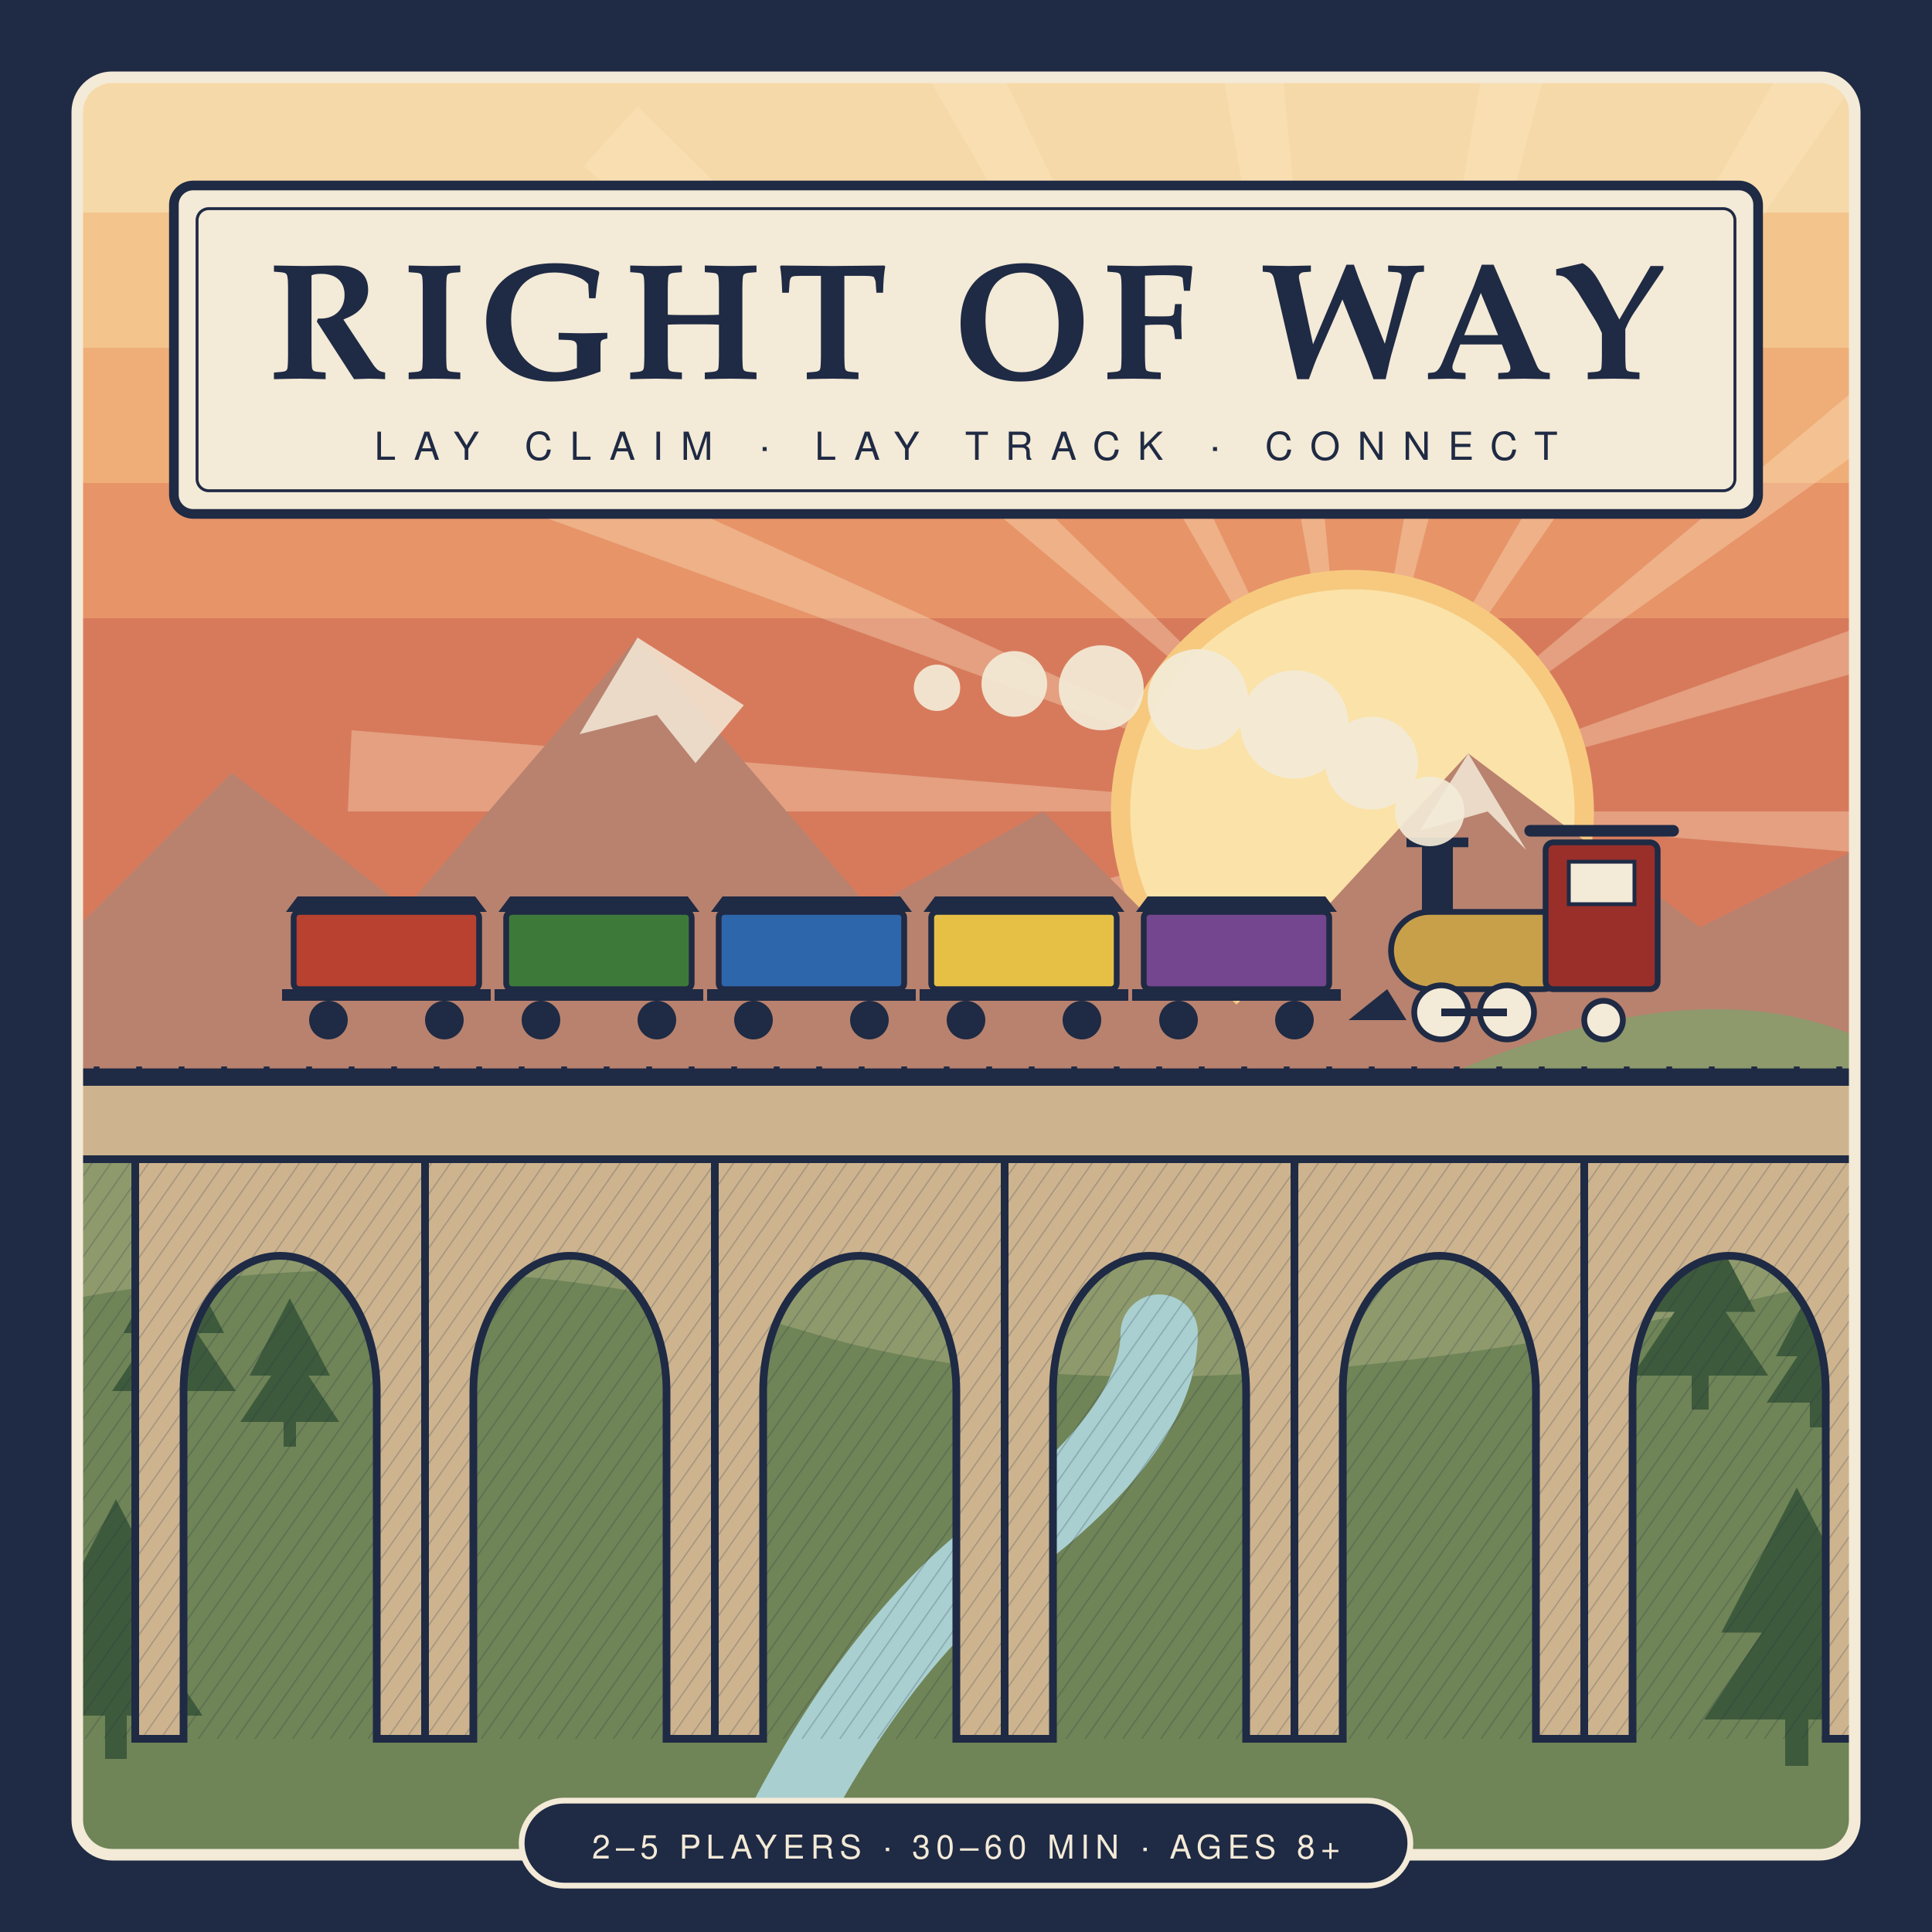
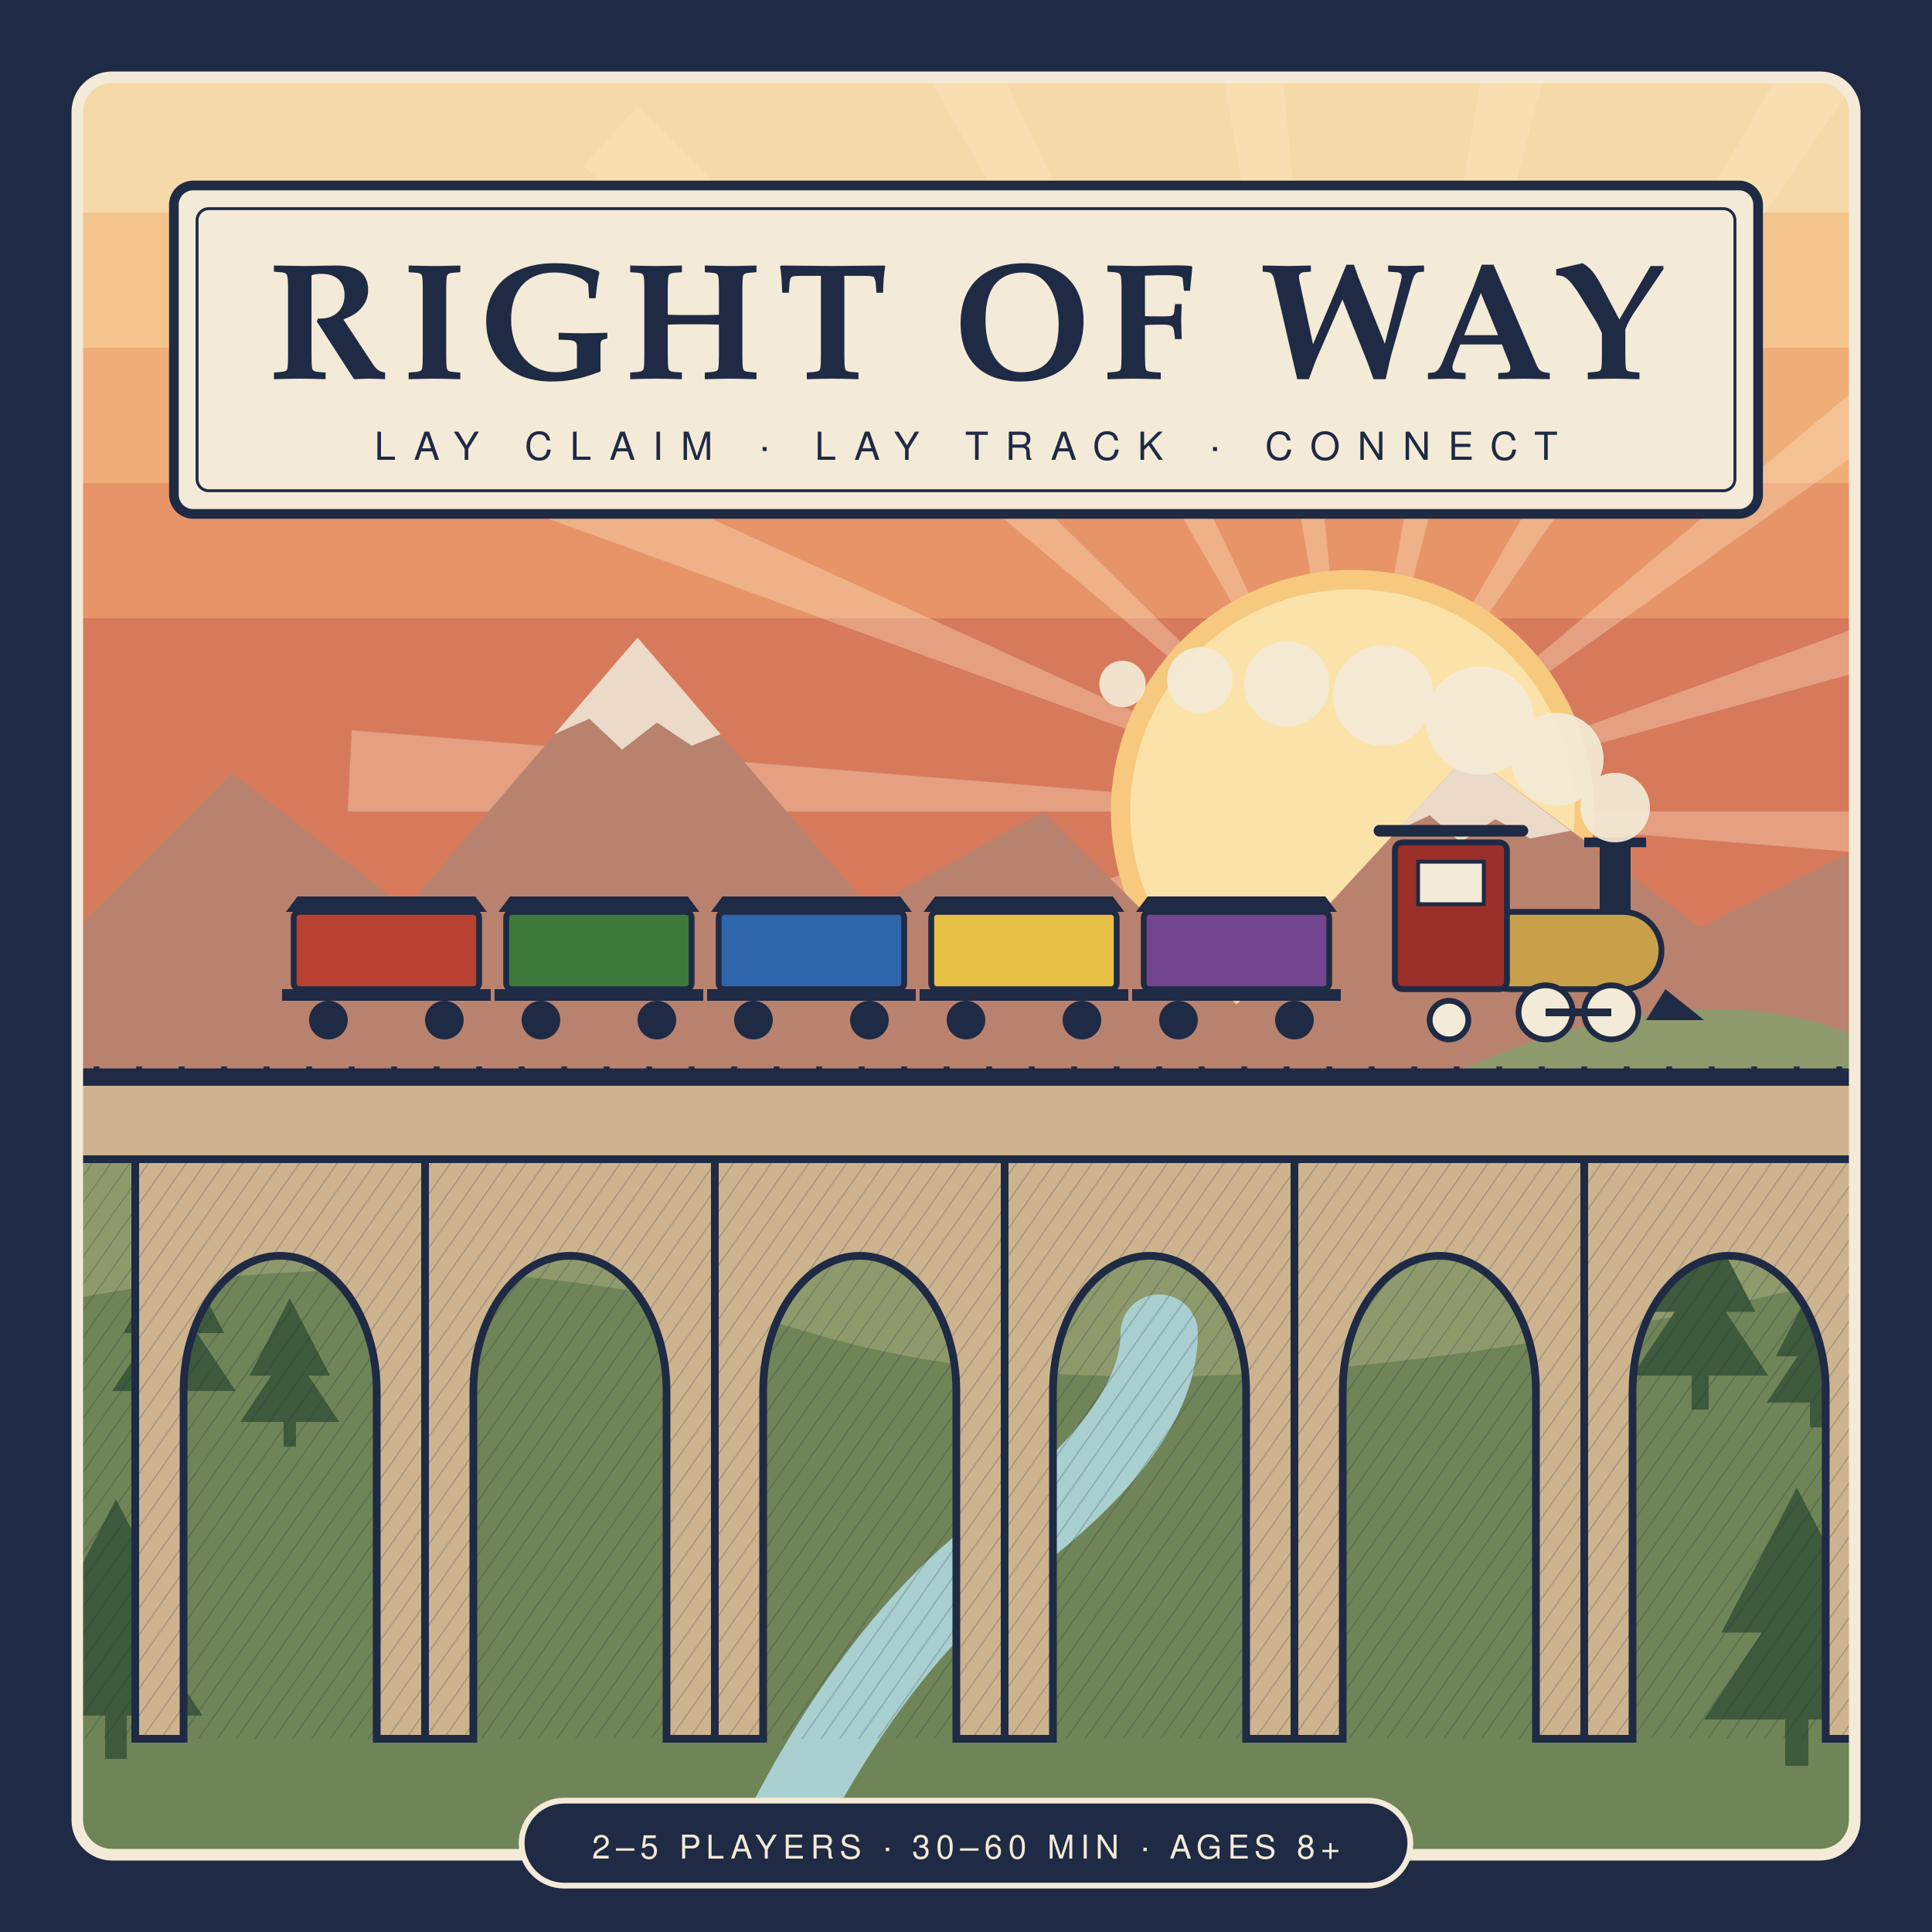
<svg xmlns="http://www.w3.org/2000/svg" viewBox="0 0 1000 1000" width="1000" height="1000">
  <defs>
    <clipPath id="win">
      <rect x="40" y="40" width="920" height="920" rx="18" />
    </clipPath>
    <pattern id="hatch" width="8" height="8" patternUnits="userSpaceOnUse" patternTransform="rotate(35)">
      <path d="M0 0V8" stroke="#1f2a44" stroke-width="1.2" opacity="0.25" />
    </pattern>
  </defs>
  <rect width="1000" height="1000" fill="#1f2a44" />
  <g clip-path="url(#win)">
    <rect x="0" y="40" width="1000" height="1000" fill="#f6d9a8" />
    <rect x="0" y="110" width="1000" height="1000" fill="#f3c58c" />
    <rect x="0" y="180" width="1000" height="1000" fill="#efae78" />
    <rect x="0" y="250" width="1000" height="1000" fill="#e79468" />
    <rect x="0" y="320" width="1000" height="1000" fill="#d77a5c" />
    <g transform="translate(700 420)">
      <path d="M0 0L520 0L518 42Z" fill="#fbe7c2" opacity="0.35" />
      <path d="M0 0L489 178L473 216Z" fill="#fbe7c2" opacity="0.35" />
      <path d="M0 0L398 334L370 365Z" fill="#fbe7c2" opacity="0.35" />
      <path d="M0 0L260 450L223 470Z" fill="#fbe7c2" opacity="0.35" />
      <path d="M0 0L90 512L49 518Z" fill="#fbe7c2" opacity="0.35" />
      <path d="M0 0L-90 512L-131 503Z" fill="#fbe7c2" opacity="0.35" />
      <path d="M0 0L-260 450L-295 428Z" fill="#fbe7c2" opacity="0.35" />
      <path d="M0 0L-398 334L-424 301Z" fill="#fbe7c2" opacity="0.35" />
      <path d="M0 0L-489 178L-501 138Z" fill="#fbe7c2" opacity="0.35" />
      <path d="M0 0L-520 0L-518 -42Z" fill="#fbe7c2" opacity="0.35" />
      <path d="M0 0L-489 -178L-473 -216Z" fill="#fbe7c2" opacity="0.35" />
      <path d="M0 0L-398 -334L-370 -365Z" fill="#fbe7c2" opacity="0.35" />
      <path d="M0 0L-260 -450L-223 -470Z" fill="#fbe7c2" opacity="0.35" />
      <path d="M0 0L-90 -512L-49 -518Z" fill="#fbe7c2" opacity="0.35" />
      <path d="M0 0L90 -512L131 -503Z" fill="#fbe7c2" opacity="0.35" />
      <path d="M0 0L260 -450L295 -428Z" fill="#fbe7c2" opacity="0.35" />
      <path d="M0 0L398 -334L424 -301Z" fill="#fbe7c2" opacity="0.35" />
      <path d="M0 0L489 -178L501 -138Z" fill="#fbe7c2" opacity="0.35" />
      <circle r="120" fill="#fbe2a8" />
      <circle r="120" fill="none" stroke="#f6c97f" stroke-width="10" />
    </g>
    <path d="M0 520L120 400L210 470L330 330L450 470L540 420L640 520L760 390L880 480L1000 420V1000H0Z" fill="#b8826e" />
-     <path d="M330 330L300 380L340 370L360 395L385 365Z M760 390L735 430L770 420L790 440Z" fill="#f3ead7" opacity="0.85" />
+     <path d="M330 330L287 380L305 372L322 388L340 374L358 386L373 380Z M760 390L723 430L740 422L756 436L774 424L792 434L813 430Z" fill="#f3ead7" opacity="0.85" />
    <path d="M0 600Q180 520 360 590T720 570T1000 560V1000H0Z" fill="#8e9a6c" />
    <path d="M0 680Q220 630 420 690T1000 650V1000H0Z" fill="#6f8457" />
    <path d="M380 1000Q440 860 520 800T600 690" fill="none" stroke="#a9cfd0" stroke-width="40" stroke-linecap="round" />
    <path transform="translate(90 700) scale(1)" d="M0 -60L26 -10H12L32 20H-32L-12 -10H-26Z M-4 20H4V36H-4Z" fill="#3e5a3c" />
    <path transform="translate(150 720) scale(0.8)" d="M0 -60L26 -10H12L32 20H-32L-12 -10H-26Z M-4 20H4V36H-4Z" fill="#3e5a3c" />
    <path transform="translate(880 690) scale(1.1)" d="M0 -60L26 -10H12L32 20H-32L-12 -10H-26Z M-4 20H4V36H-4Z" fill="#3e5a3c" />
    <path transform="translate(940 710) scale(0.8)" d="M0 -60L26 -10H12L32 20H-32L-12 -10H-26Z M-4 20H4V36H-4Z" fill="#3e5a3c" />
    <path transform="translate(60 860) scale(1.4)" d="M0 -60L26 -10H12L32 20H-32L-12 -10H-26Z M-4 20H4V36H-4Z" fill="#3e5a3c" />
    <path transform="translate(930 860) scale(1.5)" d="M0 -60L26 -10H12L32 20H-32L-12 -10H-26Z M-4 20H4V36H-4Z" fill="#3e5a3c" />
    <g fill="#cdb48f" stroke="#1f2a44" stroke-width="4">
      <path d="M40 560H960V600H40Z" />
      <path d="M70 600H220V900H195V720A50 70 0 0 0 95 720V900H70Z" />
      <path d="M220 600H370V900H345V720A50 70 0 0 0 245 720V900H220Z" />
      <path d="M370 600H520V900H495V720A50 70 0 0 0 395 720V900H370Z" />
      <path d="M520 600H670V900H645V720A50 70 0 0 0 545 720V900H520Z" />
      <path d="M670 600H820V900H795V720A50 70 0 0 0 695 720V900H670Z" />
      <path d="M820 600H970V900H945V720A50 70 0 0 0 845 720V900H820Z" />
    </g>
    <rect x="40" y="600" width="920" height="300" fill="url(#hatch)" />
    <path d="M40 556H960" stroke="#1f2a44" stroke-width="6" />
    <path d="M50 552V560" stroke="#1f2a44" stroke-width="3" />
    <path d="M72 552V560" stroke="#1f2a44" stroke-width="3" />
    <path d="M94 552V560" stroke="#1f2a44" stroke-width="3" />
    <path d="M116 552V560" stroke="#1f2a44" stroke-width="3" />
    <path d="M138 552V560" stroke="#1f2a44" stroke-width="3" />
    <path d="M160 552V560" stroke="#1f2a44" stroke-width="3" />
    <path d="M182 552V560" stroke="#1f2a44" stroke-width="3" />
    <path d="M204 552V560" stroke="#1f2a44" stroke-width="3" />
    <path d="M226 552V560" stroke="#1f2a44" stroke-width="3" />
    <path d="M248 552V560" stroke="#1f2a44" stroke-width="3" />
    <path d="M270 552V560" stroke="#1f2a44" stroke-width="3" />
    <path d="M292 552V560" stroke="#1f2a44" stroke-width="3" />
    <path d="M314 552V560" stroke="#1f2a44" stroke-width="3" />
    <path d="M336 552V560" stroke="#1f2a44" stroke-width="3" />
    <path d="M358 552V560" stroke="#1f2a44" stroke-width="3" />
    <path d="M380 552V560" stroke="#1f2a44" stroke-width="3" />
    <path d="M402 552V560" stroke="#1f2a44" stroke-width="3" />
    <path d="M424 552V560" stroke="#1f2a44" stroke-width="3" />
    <path d="M446 552V560" stroke="#1f2a44" stroke-width="3" />
    <path d="M468 552V560" stroke="#1f2a44" stroke-width="3" />
    <path d="M490 552V560" stroke="#1f2a44" stroke-width="3" />
    <path d="M512 552V560" stroke="#1f2a44" stroke-width="3" />
    <path d="M534 552V560" stroke="#1f2a44" stroke-width="3" />
    <path d="M556 552V560" stroke="#1f2a44" stroke-width="3" />
    <path d="M578 552V560" stroke="#1f2a44" stroke-width="3" />
    <path d="M600 552V560" stroke="#1f2a44" stroke-width="3" />
    <path d="M622 552V560" stroke="#1f2a44" stroke-width="3" />
    <path d="M644 552V560" stroke="#1f2a44" stroke-width="3" />
    <path d="M666 552V560" stroke="#1f2a44" stroke-width="3" />
    <path d="M688 552V560" stroke="#1f2a44" stroke-width="3" />
    <path d="M710 552V560" stroke="#1f2a44" stroke-width="3" />
    <path d="M732 552V560" stroke="#1f2a44" stroke-width="3" />
    <path d="M754 552V560" stroke="#1f2a44" stroke-width="3" />
    <path d="M776 552V560" stroke="#1f2a44" stroke-width="3" />
    <path d="M798 552V560" stroke="#1f2a44" stroke-width="3" />
    <path d="M820 552V560" stroke="#1f2a44" stroke-width="3" />
    <path d="M842 552V560" stroke="#1f2a44" stroke-width="3" />
    <path d="M864 552V560" stroke="#1f2a44" stroke-width="3" />
    <path d="M886 552V560" stroke="#1f2a44" stroke-width="3" />
    <path d="M908 552V560" stroke="#1f2a44" stroke-width="3" />
    <path d="M930 552V560" stroke="#1f2a44" stroke-width="3" />
    <path d="M952 552V560" stroke="#1f2a44" stroke-width="3" />
    <g transform="translate(640 506)">
      <rect x="-48" y="-34" width="96" height="40" rx="3" fill="#74468f" stroke="#1f2a44" stroke-width="3" />
      <path d="M-52 -34H52L46 -42H-46Z" fill="#1f2a44" />
      <rect x="-54" y="6" width="108" height="6" fill="#1f2a44" />
      <g fill="#1f2a44">
        <circle cx="-30" cy="22" r="10" />
        <circle cx="30" cy="22" r="10" />
      </g>
    </g>
    <g transform="translate(530 506)">
      <rect x="-48" y="-34" width="96" height="40" rx="3" fill="#e6c045" stroke="#1f2a44" stroke-width="3" />
      <path d="M-52 -34H52L46 -42H-46Z" fill="#1f2a44" />
      <rect x="-54" y="6" width="108" height="6" fill="#1f2a44" />
      <g fill="#1f2a44">
        <circle cx="-30" cy="22" r="10" />
        <circle cx="30" cy="22" r="10" />
      </g>
    </g>
    <g transform="translate(420 506)">
      <rect x="-48" y="-34" width="96" height="40" rx="3" fill="#2e66ab" stroke="#1f2a44" stroke-width="3" />
      <path d="M-52 -34H52L46 -42H-46Z" fill="#1f2a44" />
      <rect x="-54" y="6" width="108" height="6" fill="#1f2a44" />
      <g fill="#1f2a44">
        <circle cx="-30" cy="22" r="10" />
        <circle cx="30" cy="22" r="10" />
      </g>
    </g>
    <g transform="translate(310 506)">
      <rect x="-48" y="-34" width="96" height="40" rx="3" fill="#3d7a3a" stroke="#1f2a44" stroke-width="3" />
      <path d="M-52 -34H52L46 -42H-46Z" fill="#1f2a44" />
      <rect x="-54" y="6" width="108" height="6" fill="#1f2a44" />
      <g fill="#1f2a44">
        <circle cx="-30" cy="22" r="10" />
        <circle cx="30" cy="22" r="10" />
      </g>
    </g>
    <g transform="translate(200 506)">
      <rect x="-48" y="-34" width="96" height="40" rx="3" fill="#b8412f" stroke="#1f2a44" stroke-width="3" />
      <path d="M-52 -34H52L46 -42H-46Z" fill="#1f2a44" />
      <rect x="-54" y="6" width="108" height="6" fill="#1f2a44" />
      <g fill="#1f2a44">
        <circle cx="-30" cy="22" r="10" />
        <circle cx="30" cy="22" r="10" />
      </g>
    </g>
-     <g transform="translate(790 498)">
+     <g transform="translate(790 498) scale(-1 1)">
      <rect x="-70" y="-26" width="98" height="40" rx="20" fill="#c9a04a" stroke="#1f2a44" stroke-width="3" />
      <rect x="10" y="-62" width="58" height="76" rx="4" fill="#9a2f2a" stroke="#1f2a44" stroke-width="3" />
      <rect x="22" y="-52" width="34" height="22" fill="#f3ead7" stroke="#1f2a44" stroke-width="2" />
      <path d="M2 -68H76" stroke="#1f2a44" stroke-width="6" stroke-linecap="round" />
      <rect x="-54" y="-60" width="16" height="34" fill="#1f2a44" />
      <path d="M-62 -62H-30" stroke="#1f2a44" stroke-width="5" />
      <path d="M-72 14L-92 30H-62Z" fill="#1f2a44" />
      <g fill="#f3ead7" stroke="#1f2a44" stroke-width="3">
        <circle cx="-44" cy="26" r="14" />
        <circle cx="-10" cy="26" r="14" />
        <circle cx="40" cy="30" r="10" />
      </g>
      <path d="M-44 26H-10" stroke="#1f2a44" stroke-width="4" />
    </g>
    <g fill="#f3ead7" opacity="0.92">
-       <circle cx="740" cy="420" r="18" />
-       <circle cx="710" cy="395" r="24" />
-       <circle cx="670" cy="375" r="28" />
-       <circle cx="620" cy="362" r="26" />
-       <circle cx="570" cy="356" r="22" />
-       <circle cx="525" cy="354" r="17" />
-       <circle cx="485" cy="356" r="12" />
+       <circle cx="836" cy="418" r="18" />
+       <circle cx="806" cy="393" r="24" />
+       <circle cx="766" cy="373" r="28" />
+       <circle cx="716" cy="360" r="26" />
+       <circle cx="666" cy="354" r="22" />
+       <circle cx="621" cy="352" r="17" />
+       <circle cx="581" cy="354" r="12" />
    </g>
  </g>
  <rect x="40" y="40" width="920" height="920" rx="18" fill="none" stroke="#f3ead7" stroke-width="6" />
  <rect x="90" y="96" width="820" height="170" rx="10" fill="#f3ead7" stroke="#1f2a44" stroke-width="5" />
  <rect x="102" y="108" width="796" height="146" rx="6" fill="none" stroke="#1f2a44" stroke-width="1.5" />
  <text x="500" y="196" text-anchor="middle" font-family="Georgia, 'Iowan Old Style', 'Palatino Linotype', serif" font-size="86" font-weight="700" letter-spacing="6" fill="#1f2a44">RIGHT OF WAY</text>
  <text x="500" y="238" text-anchor="middle" font-family="Helvetica, Arial, sans-serif" font-size="20" letter-spacing="9" fill="#1f2a44">LAY CLAIM · LAY TRACK · CONNECT</text>
  <g transform="translate(500 960)">
    <rect x="-230" y="-28" width="460" height="44" rx="22" fill="#1f2a44" stroke="#f3ead7" stroke-width="3" />
    <text y="2" text-anchor="middle" font-family="Helvetica, Arial, sans-serif" font-size="17" letter-spacing="3" fill="#f3ead7">2–5 PLAYERS · 30–60 MIN · AGES 8+</text>
  </g>
</svg>
